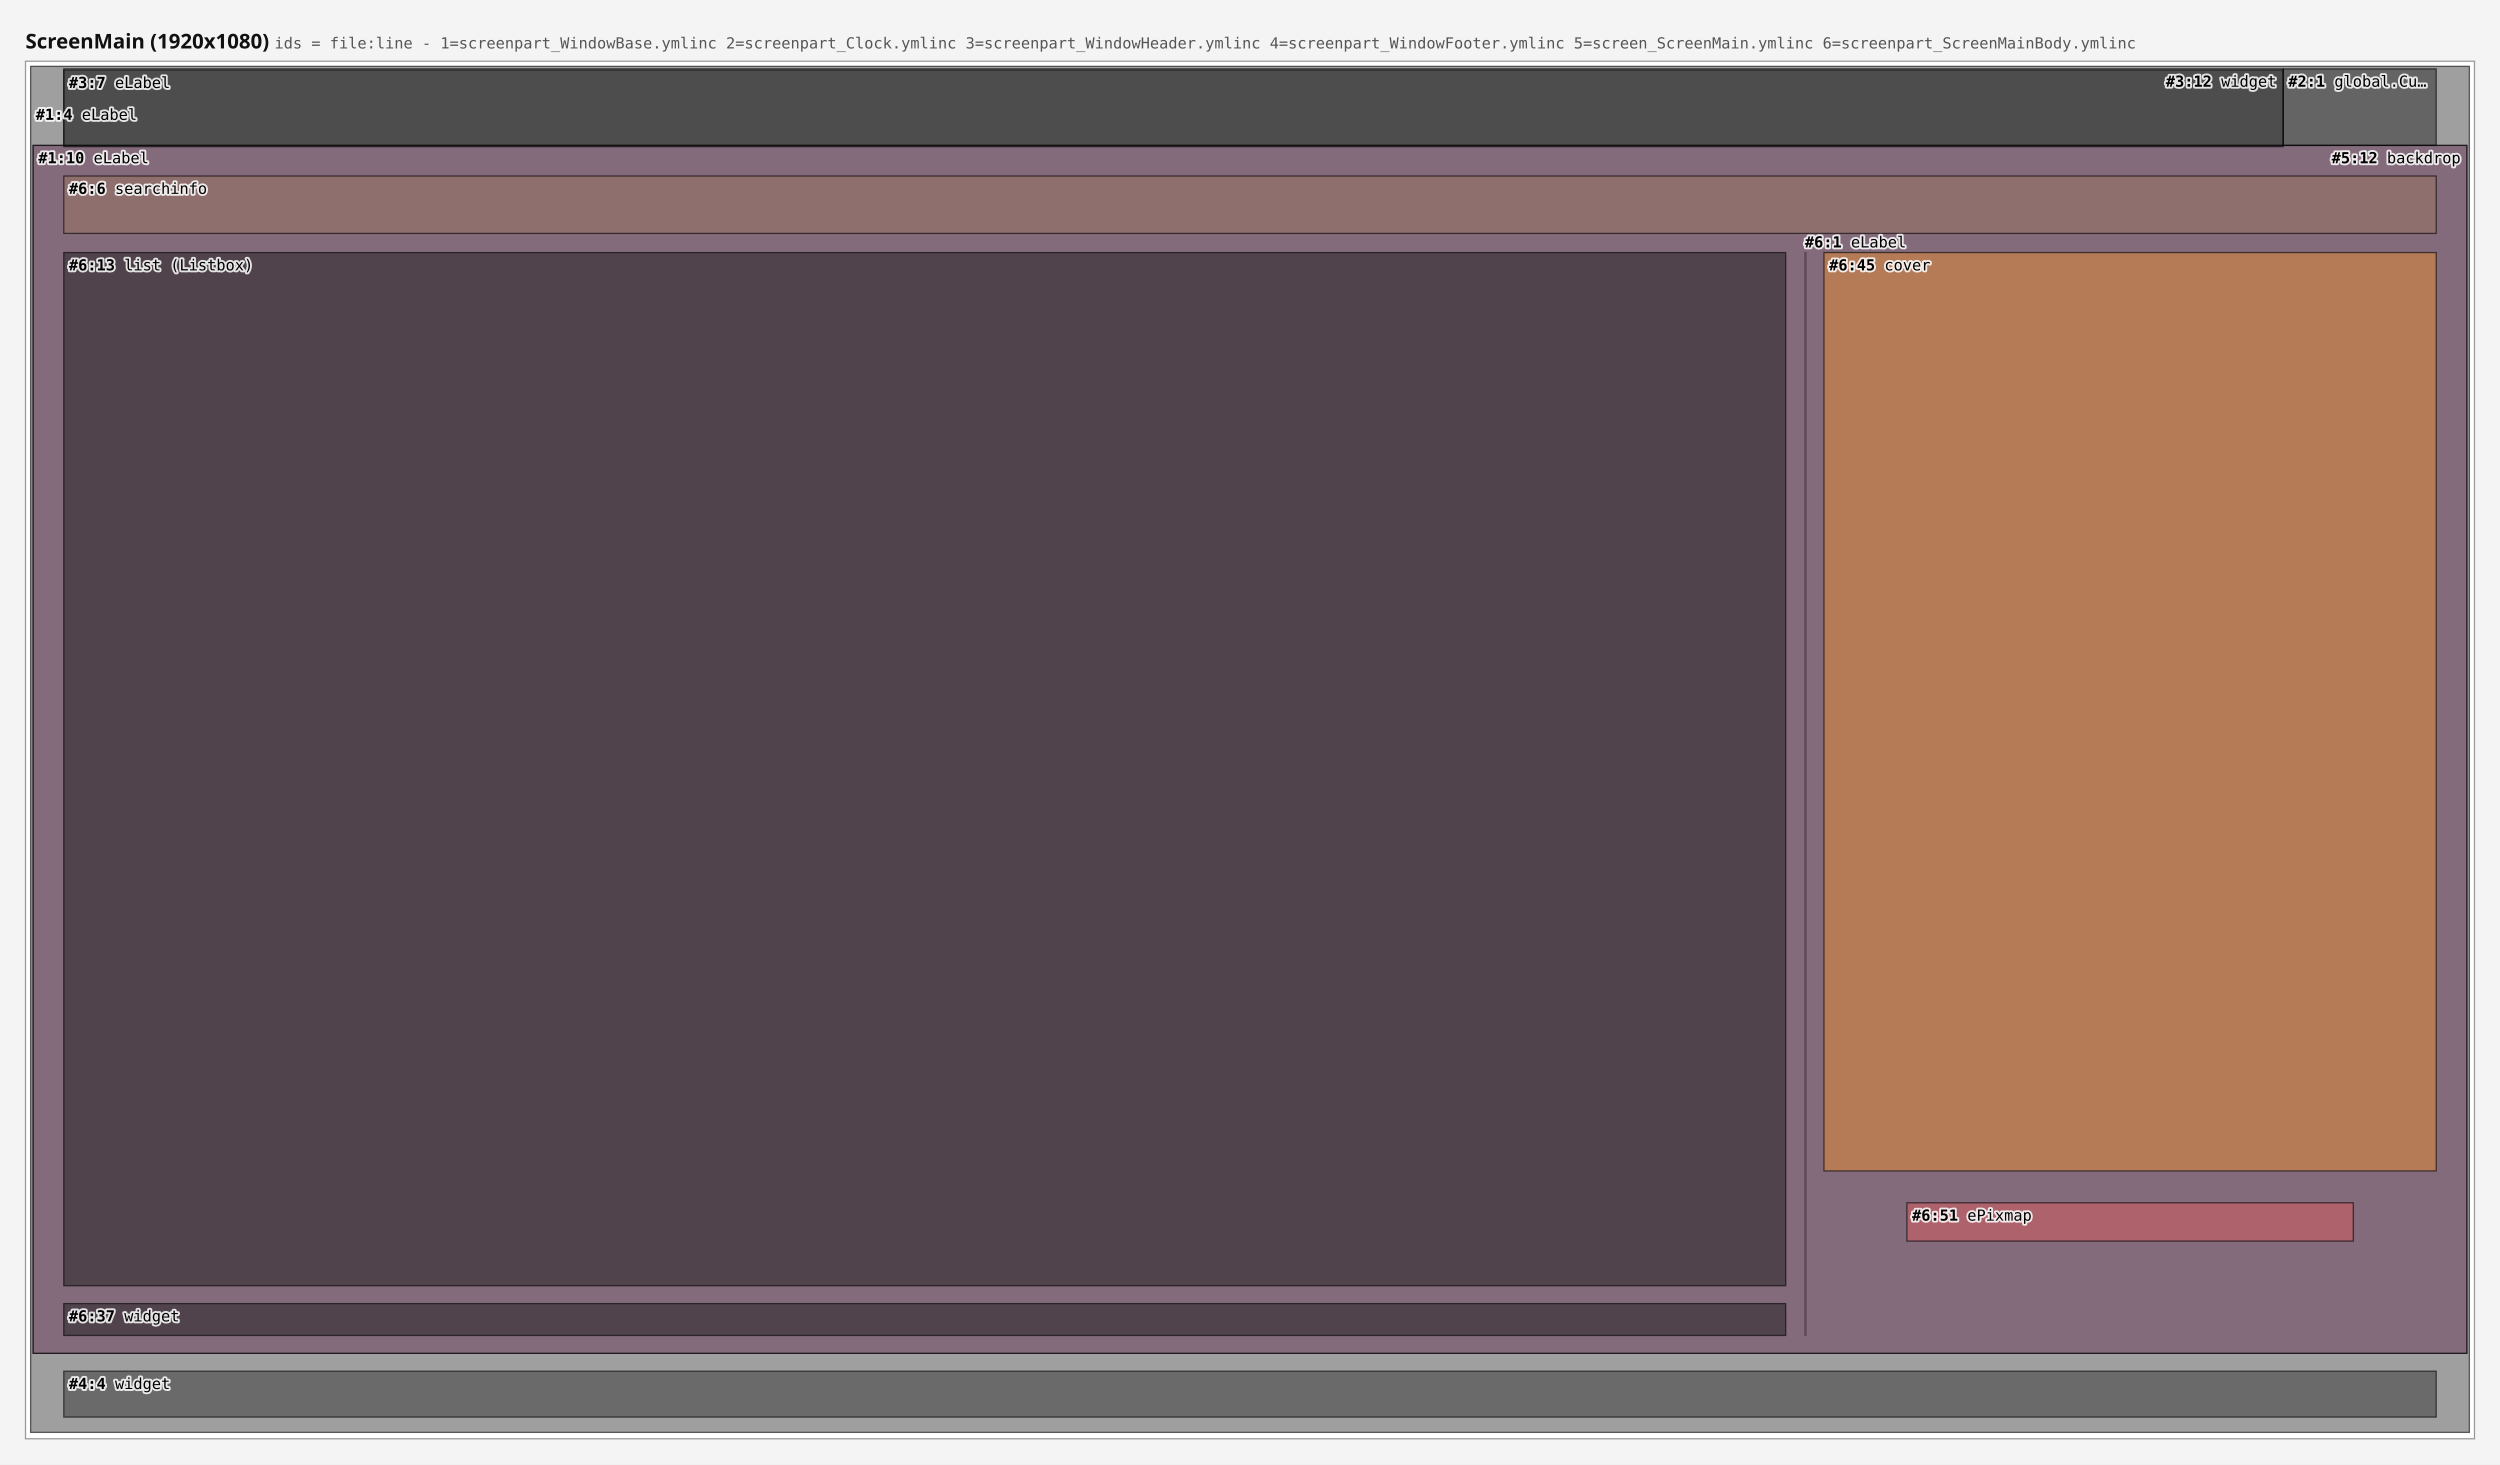
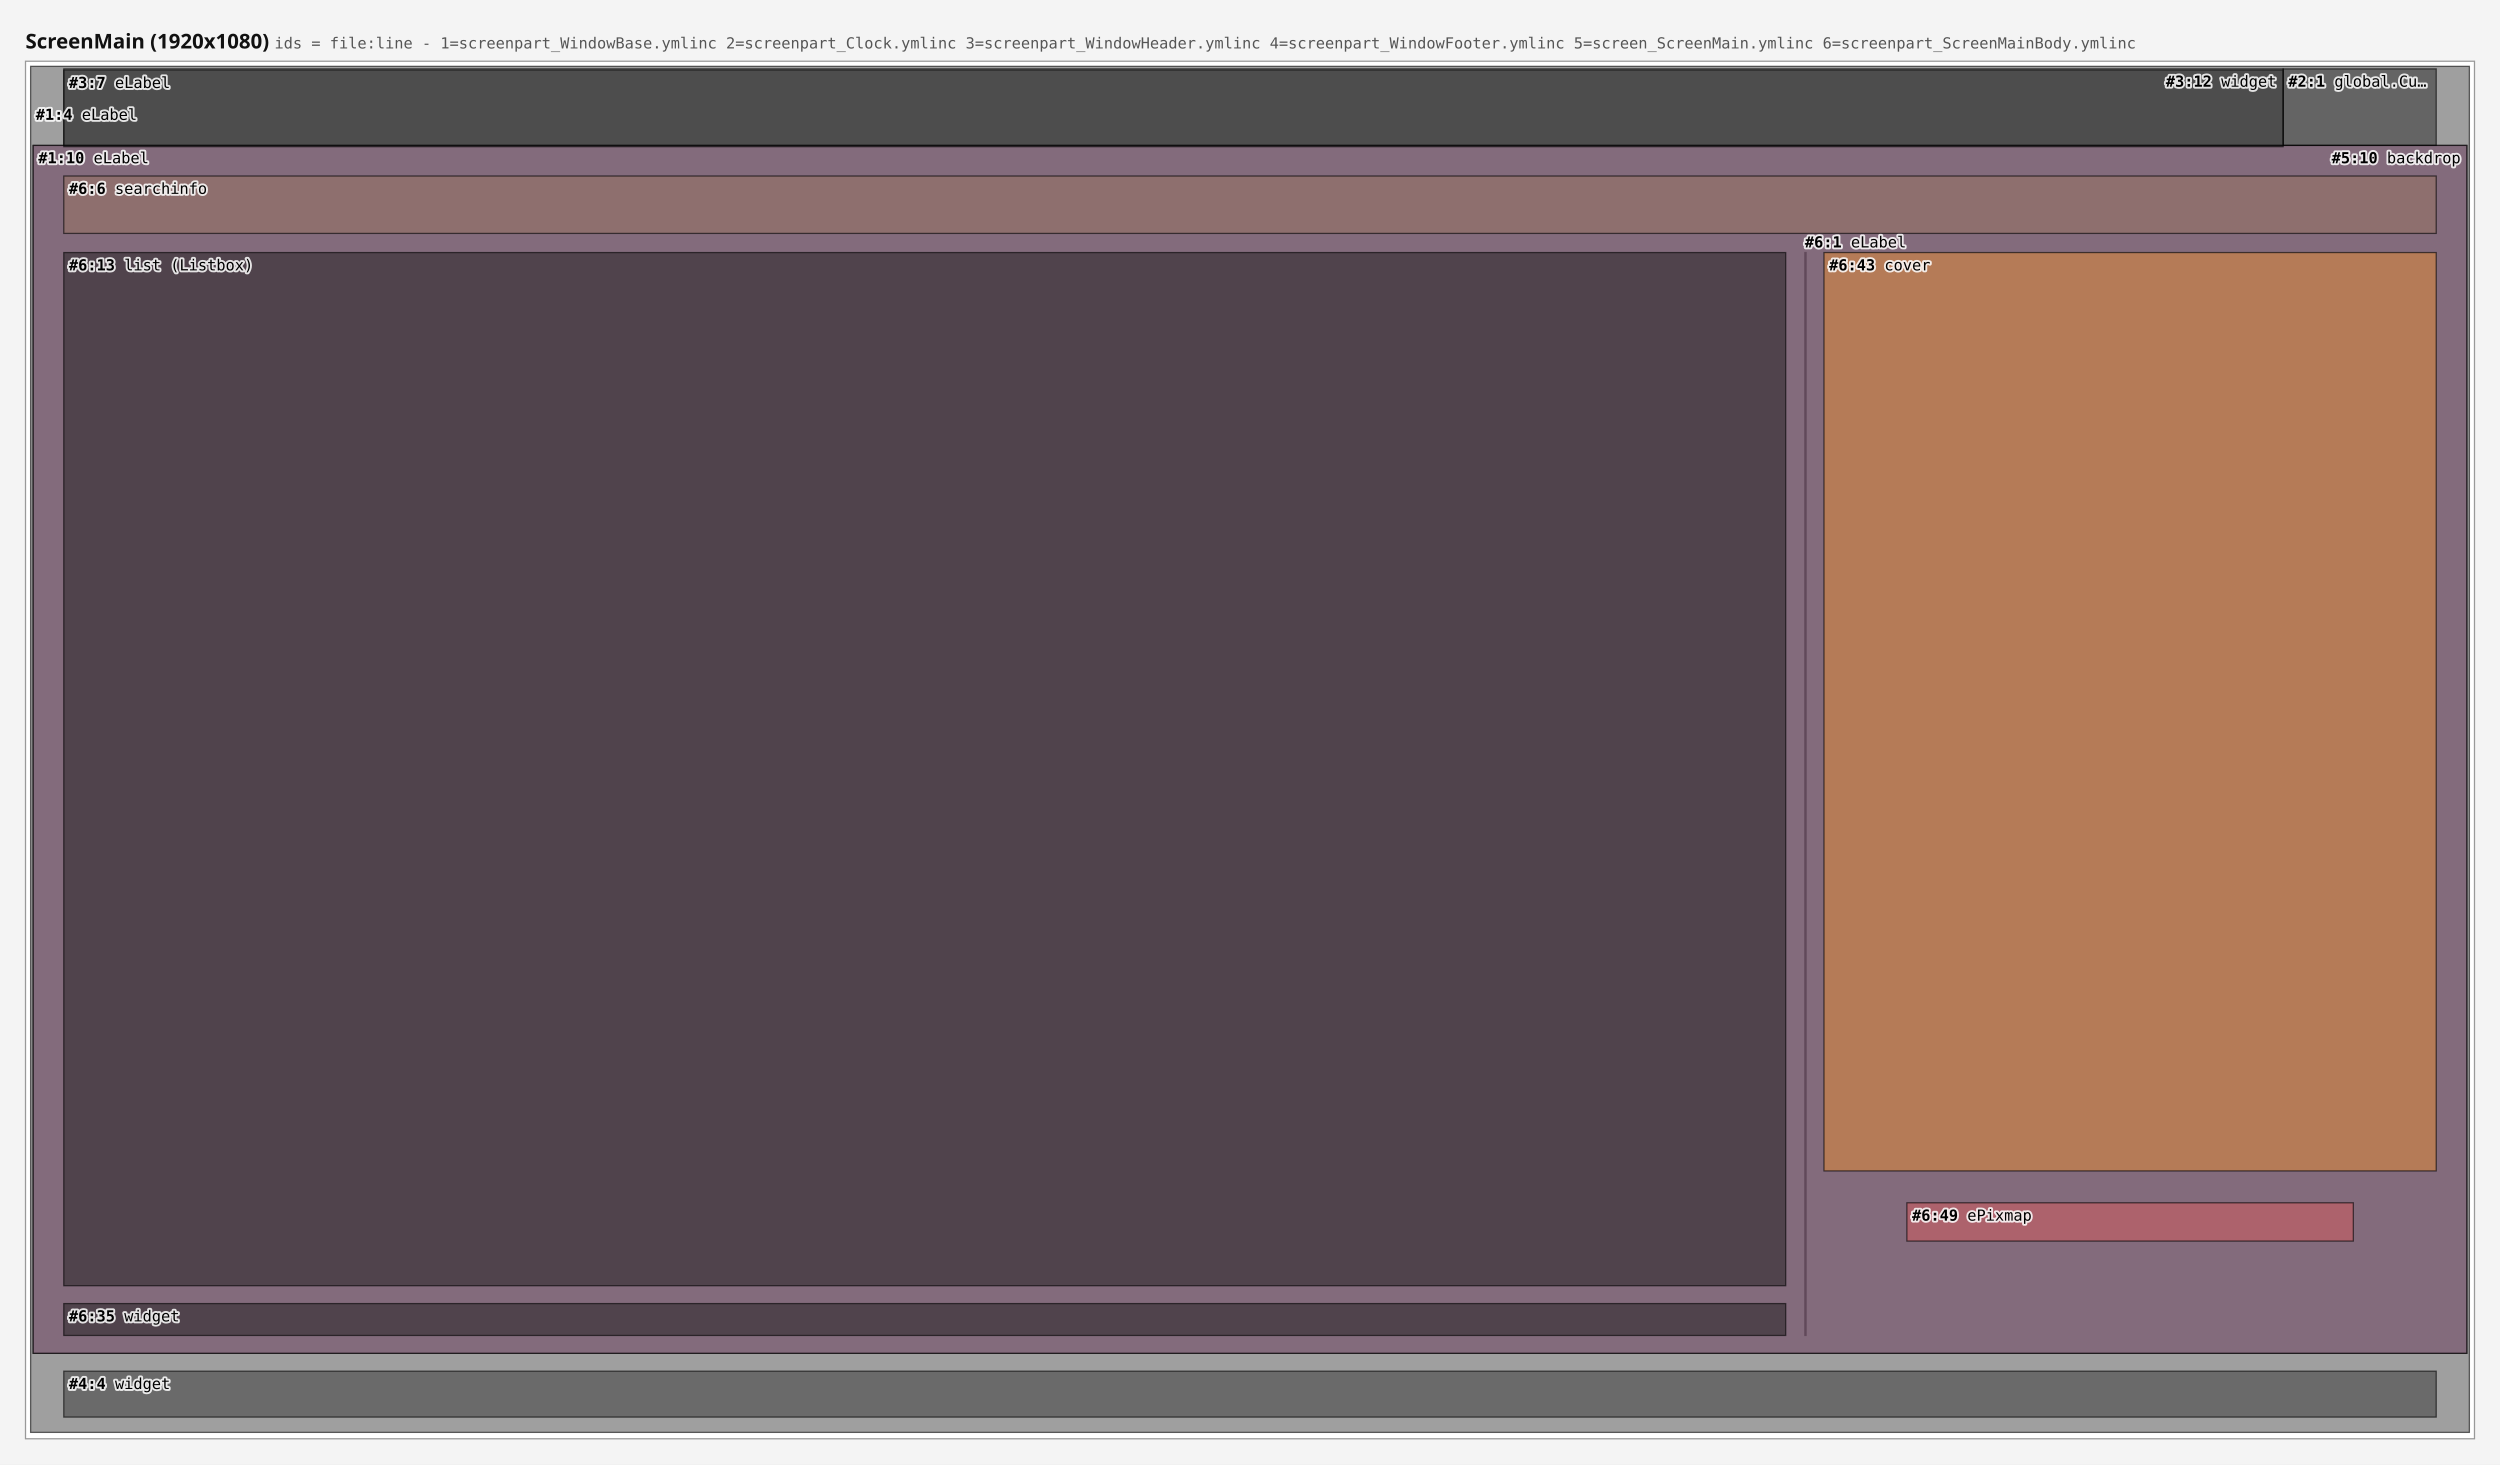
<svg xmlns="http://www.w3.org/2000/svg" width="1960" height="1148" viewBox="0 0 1960 1148">
  <rect x="0" y="0" width="1960" height="1148" fill="#f4f4f4" />
  <text x="20" y="38" font-family="sans-serif" font-size="16" font-weight="bold" fill="#111111">ScreenMain (1920x1080) <tspan font-family="monospace" font-size="12" font-weight="normal" fill="#555555">ids = file:line - 1=screenpart_WindowBase.ymlinc  2=screenpart_Clock.ymlinc  3=screenpart_WindowHeader.ymlinc  4=screenpart_WindowFooter.ymlinc  5=screen_ScreenMain.ymlinc  6=screenpart_ScreenMainBody.ymlinc</tspan>
  </text>
  <g data-screen="0" transform="translate(20,48)">
    <rect x="0" y="0" width="1920" height="1080" fill="#ffffff" stroke="#999999" stroke-width="1" />
    <rect data-ref="0:0" data-src="screenpart_WindowBase.ymlinc:4" x="4" y="4" width="1912" height="1071" fill="#2c2c2c" fill-opacity="0.45" stroke="#000000" stroke-opacity="0.6" stroke-width="1" />
    <rect data-ref="0:1" data-src="screenpart_WindowBase.ymlinc:10" x="6" y="66" width="1908" height="947" fill="#121212" fill-opacity="0.45" stroke="#000000" stroke-opacity="0.6" stroke-width="1" />
    <rect data-ref="0:7" data-src="screenpart_ScreenMainBody.ymlinc:1" x="1395" y="150" width="1" height="849" fill="#424242" fill-opacity="0.45" stroke="#000000" stroke-opacity="0.6" stroke-width="1" />
-     <rect data-ref="0:6" data-src="screen_ScreenMain.ymlinc:12" x="6" y="66" width="1908" height="947" fill="#b07aa1" fill-opacity="0.45" stroke="#000000" stroke-opacity="0.6" stroke-width="1" />
+     <rect data-ref="0:6" data-src="screen_ScreenMain.ymlinc:10" x="6" y="66" width="1908" height="947" fill="#b07aa1" fill-opacity="0.45" stroke="#000000" stroke-opacity="0.6" stroke-width="1" />
    <rect data-ref="0:8" data-src="screenpart_ScreenMainBody.ymlinc:6" x="30" y="90" width="1860" height="45" fill="#9c755f" fill-opacity="0.45" stroke="#000000" stroke-opacity="0.6" stroke-width="1" />
    <rect data-ref="0:9" data-src="screenpart_ScreenMainBody.ymlinc:13" x="30" y="150" width="1350" height="810" fill="#121212" fill-opacity="0.45" stroke="#000000" stroke-opacity="0.6" stroke-width="1" />
-     <rect data-ref="0:10" data-src="screenpart_ScreenMainBody.ymlinc:37" x="30" y="974" width="1350" height="25" fill="#121212" fill-opacity="0.45" stroke="#000000" stroke-opacity="0.6" stroke-width="1" />
-     <rect data-ref="0:11" data-src="screenpart_ScreenMainBody.ymlinc:45" x="1410" y="150" width="480" height="720" fill="#f28e2b" fill-opacity="0.45" stroke="#000000" stroke-opacity="0.6" stroke-width="1" />
-     <rect data-ref="0:12" data-src="screenpart_ScreenMainBody.ymlinc:51" x="1475" y="895" width="350" height="30" fill="#e15759" fill-opacity="0.45" stroke="#000000" stroke-opacity="0.6" stroke-width="1" />
+     <rect data-ref="0:10" data-src="screenpart_ScreenMainBody.ymlinc:35" x="30" y="974" width="1350" height="25" fill="#121212" fill-opacity="0.45" stroke="#000000" stroke-opacity="0.6" stroke-width="1" />
+     <rect data-ref="0:11" data-src="screenpart_ScreenMainBody.ymlinc:43" x="1410" y="150" width="480" height="720" fill="#f28e2b" fill-opacity="0.45" stroke="#000000" stroke-opacity="0.6" stroke-width="1" />
+     <rect data-ref="0:12" data-src="screenpart_ScreenMainBody.ymlinc:49" x="1475" y="895" width="350" height="30" fill="#e15759" fill-opacity="0.45" stroke="#000000" stroke-opacity="0.6" stroke-width="1" />
    <rect data-ref="0:5" data-src="screenpart_WindowFooter.ymlinc:4" x="30" y="1027" width="1860" height="36" fill="#2c2c2c" fill-opacity="0.45" stroke="#000000" stroke-opacity="0.6" stroke-width="1" />
    <rect data-ref="0:3" data-src="screenpart_WindowHeader.ymlinc:7" x="30" y="7" width="1740" height="60" fill="#2c2c2c" fill-opacity="0.45" stroke="#000000" stroke-opacity="0.6" stroke-width="1" />
    <rect data-ref="0:2" data-src="screenpart_Clock.ymlinc:1" x="1770" y="6" width="120" height="60" fill="#1d1d1d" fill-opacity="0.45" stroke="#000000" stroke-opacity="0.6" stroke-width="1" />
    <rect data-ref="0:4" data-src="screenpart_WindowHeader.ymlinc:12" x="30" y="6" width="1740" height="60" fill="#2c2c2c" fill-opacity="0.45" stroke="#000000" stroke-opacity="0.6" stroke-width="1" />
    <g pointer-events="none" font-family="monospace" font-size="12" fill="#000000" stroke="#ffffff" stroke-width="3" stroke-opacity="0.85" stroke-linejoin="round" paint-order="stroke">
      <text x="8" y="46">
        <tspan font-weight="bold">#1:4</tspan> eLabel</text>
      <text x="10" y="80">
        <tspan font-weight="bold">#1:10</tspan> eLabel</text>
      <text x="1395" y="146">
        <tspan font-weight="bold">#6:1</tspan> eLabel</text>
      <text x="1808" y="80">
-         <tspan font-weight="bold">#5:12</tspan> backdrop</text>
+         <tspan font-weight="bold">#5:10</tspan> backdrop</text>
      <text x="34" y="104">
        <tspan font-weight="bold">#6:6</tspan> searchinfo</text>
      <text x="34" y="164">
        <tspan font-weight="bold">#6:13</tspan> list (Listbox)</text>
      <text x="34" y="988">
-         <tspan font-weight="bold">#6:37</tspan> widget</text>
+         <tspan font-weight="bold">#6:35</tspan> widget</text>
      <text x="1414" y="164">
-         <tspan font-weight="bold">#6:45</tspan> cover</text>
+         <tspan font-weight="bold">#6:43</tspan> cover</text>
      <text x="1479" y="909">
-         <tspan font-weight="bold">#6:51</tspan> ePixmap</text>
+         <tspan font-weight="bold">#6:49</tspan> ePixmap</text>
      <text x="34" y="1041">
        <tspan font-weight="bold">#4:4</tspan> widget</text>
      <text x="34" y="21">
        <tspan font-weight="bold">#3:7</tspan> eLabel</text>
      <text x="1774" y="20">
        <tspan font-weight="bold">#2:1</tspan> global.Cu…</text>
      <text x="1678" y="20">
        <tspan font-weight="bold">#3:12</tspan> widget</text>
    </g>
  </g>
</svg>
